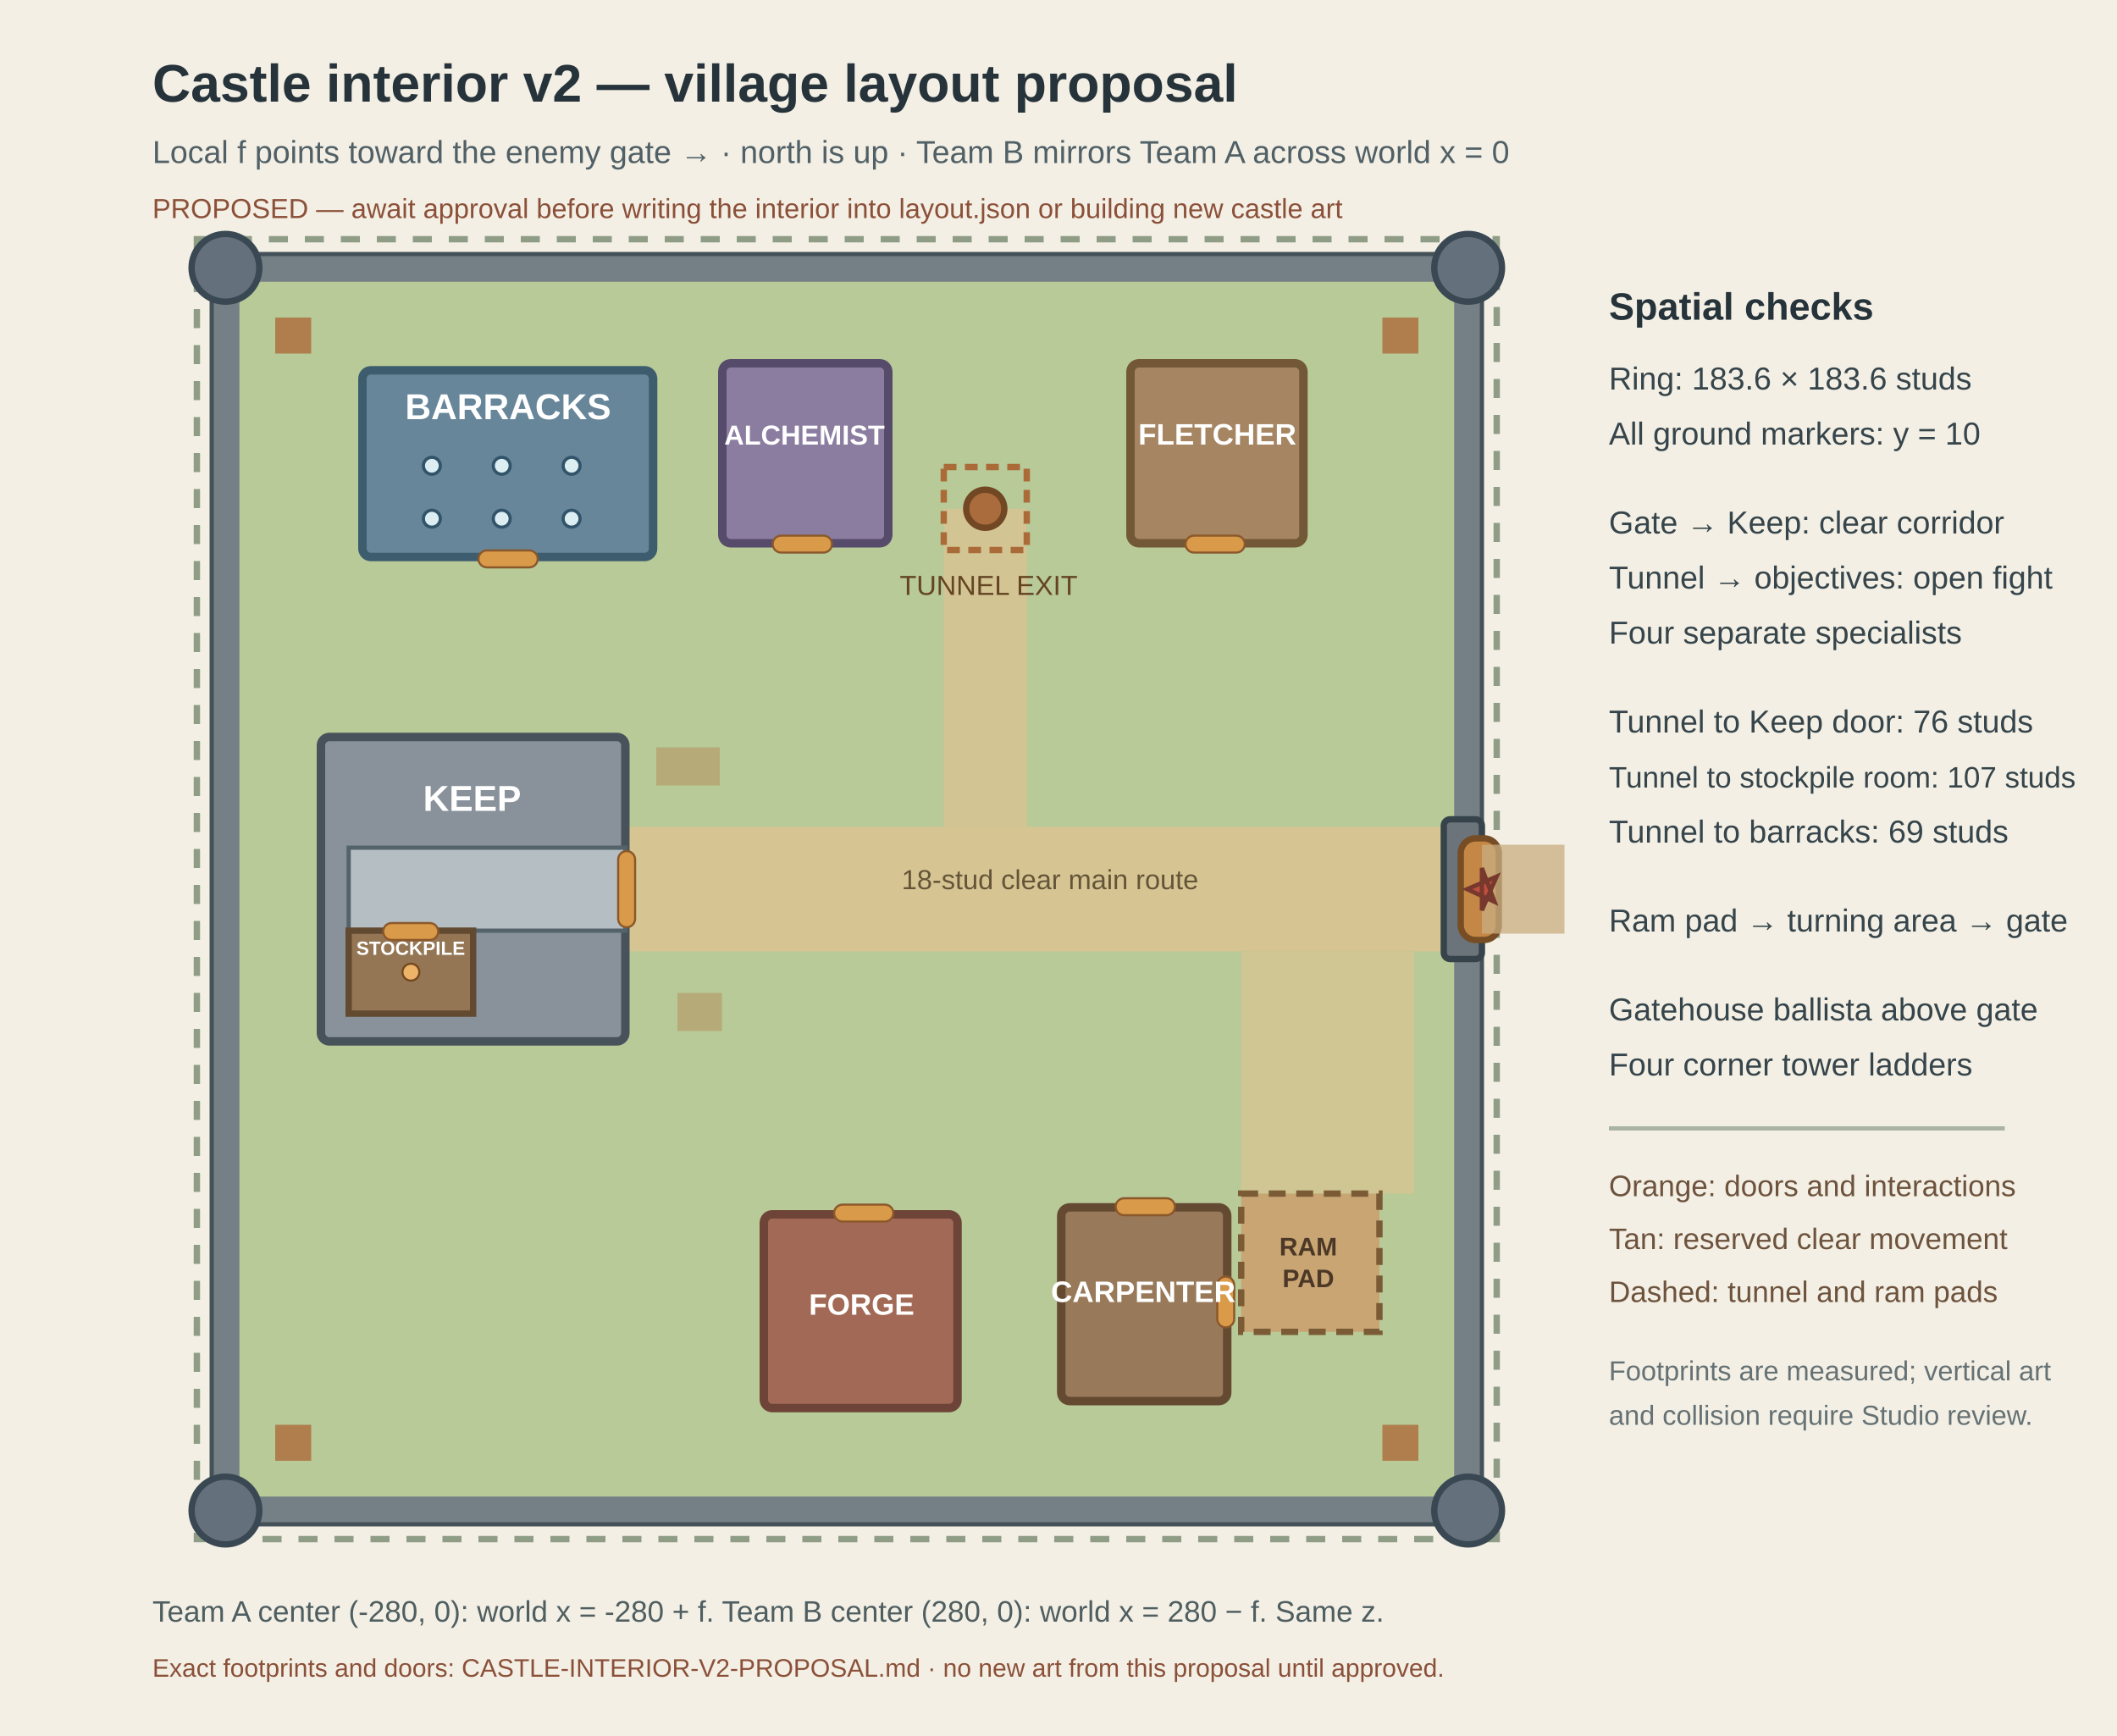
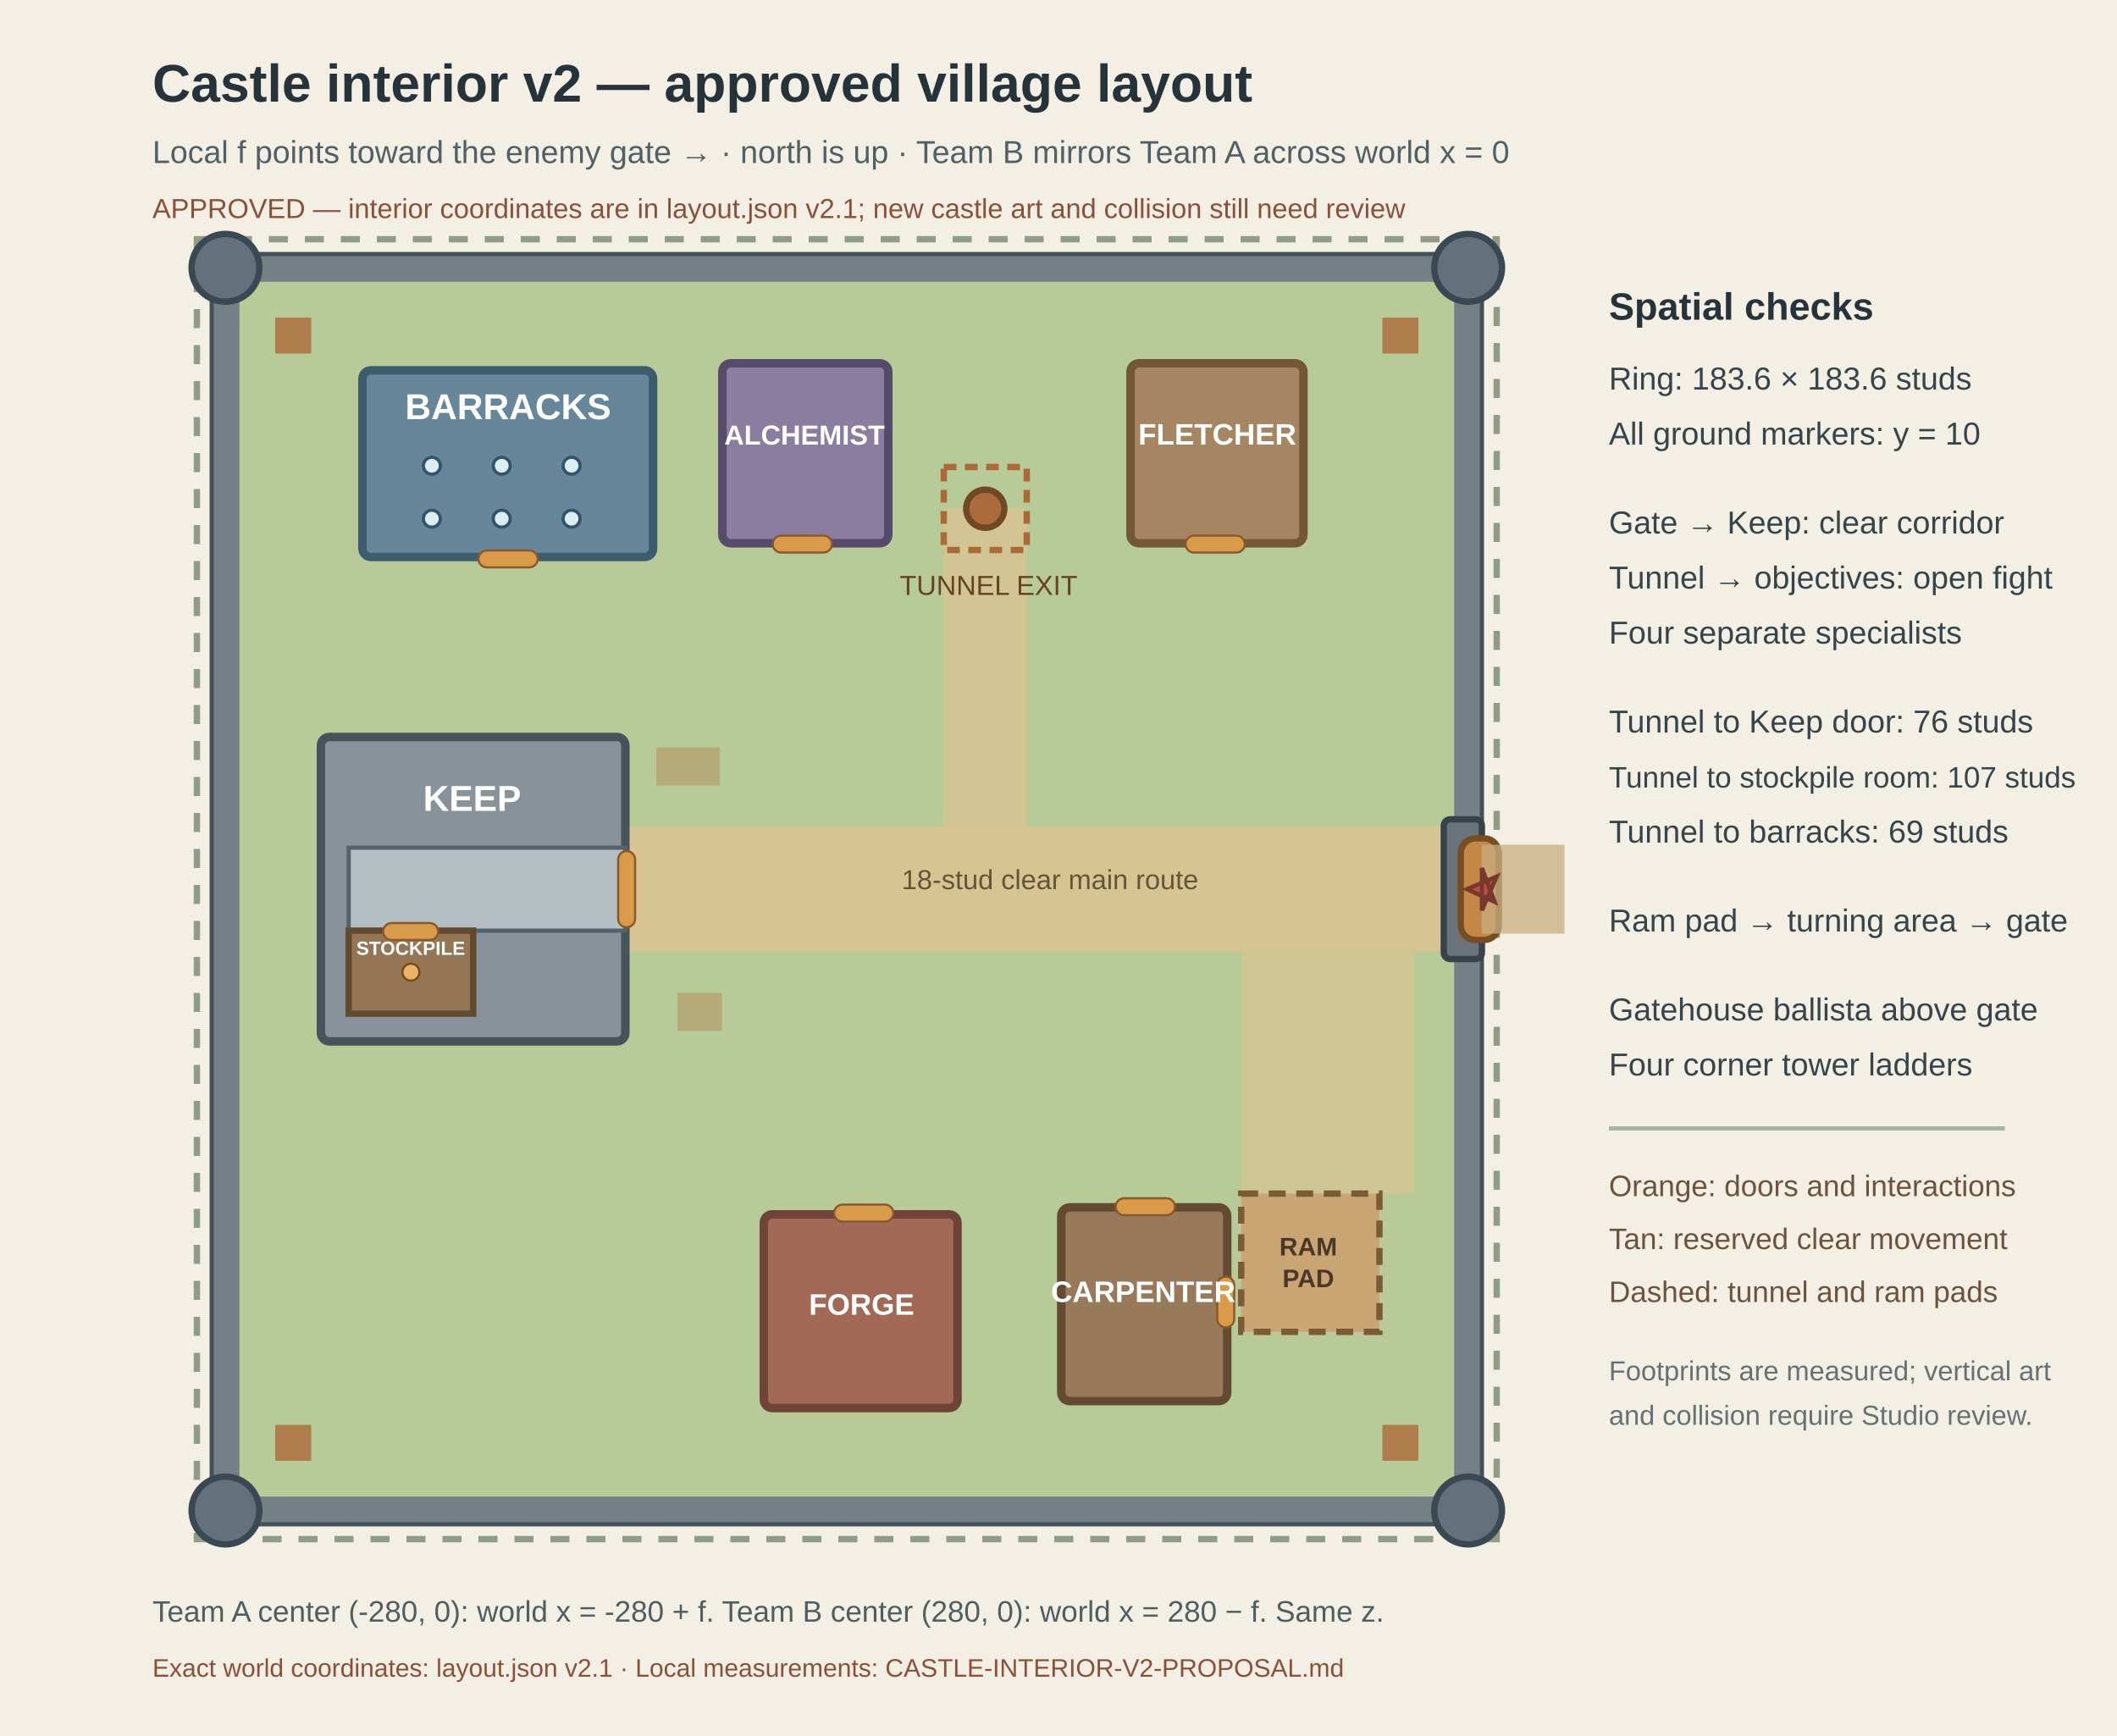
- <svg xmlns="http://www.w3.org/2000/svg" width="1000" height="820" viewBox="0 0 1000 820" role="img" aria-label="Top-down proposed village layout for one mirrored castle">
+ <svg xmlns="http://www.w3.org/2000/svg" width="1000" height="820" viewBox="0 0 1000 820" role="img" aria-label="Top-down approved village layout for one mirrored castle">
  <rect width="1000" height="820" fill="#f3efe4" />
-   <text x="72" y="48" font-family="Arial, sans-serif" font-size="25" font-weight="700" fill="#26333a">Castle interior v2 — village layout proposal</text>
+   <text x="72" y="48" font-family="Arial, sans-serif" font-size="25" font-weight="700" fill="#26333a">Castle interior v2 — approved village layout</text>
  <text x="72" y="77" font-family="Arial, sans-serif" font-size="15" fill="#506066">Local f points toward the enemy gate → · north is up · Team B mirrors Team A across world x = 0</text>
-   <text x="72" y="103" font-family="Arial, sans-serif" font-size="13" fill="#8b5039">PROPOSED — await approval before writing the interior into layout.json or building new castle art</text>
+   <text x="72" y="103" font-family="Arial, sans-serif" font-size="13" fill="#8b5039">APPROVED — interior coordinates are in layout.json v2.1; new castle art and collision still need review</text>
  <rect x="100" y="120" width="600" height="600" fill="#758086" stroke="#455158" stroke-width="2" />
  <rect x="113.1" y="133.1" width="573.8" height="573.8" fill="#b7ca98" />
  <rect x="93" y="113" width="614" height="614" fill="none" stroke="#8f9d86" stroke-width="3" stroke-dasharray="9 8" />
  <rect x="295.4" y="390.6" width="392" height="58.8" fill="#d9c492" opacity="0.9" />
  <rect x="445.8" y="240.3" width="39.2" height="150.3" fill="#d9c492" opacity="0.8" />
  <rect x="586.3" y="449.4" width="81.7" height="114.4" fill="#d9c492" opacity="0.7" />
  <path d="M 310 362 L 340 362 M 320 478 L 341 478" stroke="#b59967" stroke-width="18" opacity="0.65" />
  <rect x="151.6" y="348.1" width="143.8" height="143.8" rx="4" fill="#89929a" stroke="#48525b" stroke-width="4" />
  <rect x="164.7" y="400.4" width="130.7" height="39.2" fill="#b4bec3" stroke="#54636a" stroke-width="2" />
  <rect x="164.7" y="439.6" width="58.8" height="39.2" fill="#947654" stroke="#624a31" stroke-width="3" />
  <circle cx="194.1" cy="459.2" r="4" fill="#edb469" stroke="#744920" stroke-width="1" />
  <rect x="171.2" y="174.9" width="137.3" height="88.2" rx="4" fill="#67869a" stroke="#3d5c6e" stroke-width="4" />
  <rect x="341.2" y="171.6" width="78.4" height="85" rx="4" fill="#8b7da0" stroke="#574b6c" stroke-width="4" />
  <rect x="534" y="171.6" width="81.7" height="85" rx="4" fill="#a68563" stroke="#725837" stroke-width="4" />
  <rect x="360.8" y="573.6" width="91.5" height="91.5" rx="4" fill="#a26a56" stroke="#6d4437" stroke-width="4" />
  <rect x="501.3" y="570.3" width="78.4" height="91.5" rx="4" fill="#987959" stroke="#654a32" stroke-width="4" />
  <rect x="445.8" y="220.6" width="39.2" height="39.2" fill="none" stroke="#aa6b38" stroke-width="3" stroke-dasharray="6 4" />
  <circle cx="465.4" cy="240.3" r="9" fill="#ab6c3d" stroke="#724723" stroke-width="3" />
  <rect x="586.3" y="563.8" width="65.3" height="65.3" fill="#c9a573" stroke="#7b5b36" stroke-width="3" stroke-dasharray="8 5" />
  <rect x="682" y="387" width="18" height="66" rx="3" fill="#6b747b" stroke="#37434a" stroke-width="3" />
  <rect x="690" y="396" width="18" height="48" rx="7" fill="#c48745" stroke="#764d24" stroke-width="3" />
  <rect x="700" y="399" width="39" height="42" fill="#c8ad80" opacity="0.75" />
  <g fill="#64717c" stroke="#3a4853" stroke-width="3">
    <circle cx="106.5" cy="126.5" r="16" />
    <circle cx="693.5" cy="126.5" r="16" />
    <circle cx="106.5" cy="713.5" r="16" />
    <circle cx="693.5" cy="713.5" r="16" />
  </g>
  <g fill="#b07e4d">
    <rect x="130" y="150" width="17" height="17" />
    <rect x="653" y="150" width="17" height="17" />
    <rect x="130" y="673" width="17" height="17" />
    <rect x="653" y="673" width="17" height="17" />
  </g>
  <path d="M 700 410 L 706 426 L 693 420 L 707 414 L 700 430 Z" fill="#be4e3d" stroke="#77382d" stroke-width="2" />
  <g fill="#d99a4a" stroke="#8b582b" stroke-width="1">
    <rect x="292" y="402" width="8" height="36" rx="4" />
    <rect x="181" y="436" width="26" height="8" rx="4" />
    <rect x="226" y="260" width="28" height="8" rx="4" />
    <rect x="365" y="253" width="28" height="8" rx="4" />
    <rect x="560" y="253" width="28" height="8" rx="4" />
    <rect x="394" y="569" width="28" height="8" rx="4" />
    <rect x="527" y="566" width="28" height="8" rx="4" />
    <rect x="575" y="603" width="8" height="24" rx="4" />
  </g>
  <g fill="#dceef2" stroke="#31546a" stroke-width="1.5">
    <circle cx="204" cy="220" r="4" />
    <circle cx="237" cy="220" r="4" />
    <circle cx="270" cy="220" r="4" />
    <circle cx="204" cy="245" r="4" />
    <circle cx="237" cy="245" r="4" />
    <circle cx="270" cy="245" r="4" />
  </g>
  <g font-family="Arial, sans-serif" font-size="17" font-weight="700" text-anchor="middle" fill="#ffffff">
    <text x="223" y="383">KEEP</text>
    <text x="194" y="451" font-size="9">STOCKPILE</text>
    <text x="240" y="198">BARRACKS</text>
    <text x="380" y="210" font-size="13">ALCHEMIST</text>
    <text x="575" y="210" font-size="14">FLETCHER</text>
    <text x="407" y="621" font-size="14">FORGE</text>
    <text x="540" y="615" font-size="14">CARPENTER</text>
  </g>
  <text x="618" y="593" font-family="Arial, sans-serif" font-size="12" font-weight="700" text-anchor="middle" fill="#4c3826">RAM</text>
  <text x="618" y="608" font-family="Arial, sans-serif" font-size="12" font-weight="700" text-anchor="middle" fill="#4c3826">PAD</text>
  <text x="467" y="281" font-family="Arial, sans-serif" font-size="13" text-anchor="middle" fill="#654424">TUNNEL EXIT</text>
  <text x="496" y="420" font-family="Arial, sans-serif" font-size="13" text-anchor="middle" fill="#655538">18-stud clear main route</text>
  <text x="760" y="151" font-family="Arial, sans-serif" font-size="18" font-weight="700" fill="#26333a">Spatial checks</text>
  <g font-family="Arial, sans-serif" font-size="15" fill="#36454b">
    <text x="760" y="184">Ring: 183.6 × 183.6 studs</text>
    <text x="760" y="210">All ground markers: y = 10</text>
    <text x="760" y="252">Gate → Keep: clear corridor</text>
    <text x="760" y="278">Tunnel → objectives: open fight</text>
    <text x="760" y="304">Four separate specialists</text>
    <text x="760" y="346">Tunnel to Keep door: 76 studs</text>
    <text x="760" y="372" font-size="14">Tunnel to stockpile room: 107 studs</text>
    <text x="760" y="398">Tunnel to barracks: 69 studs</text>
    <text x="760" y="440">Ram pad → turning area → gate</text>
    <text x="760" y="482">Gatehouse ballista above gate</text>
    <text x="760" y="508">Four corner tower ladders</text>
  </g>
  <line x1="760" y1="533" x2="947" y2="533" stroke="#aab4a5" stroke-width="2" />
  <text x="760" y="565" font-family="Arial, sans-serif" font-size="14" fill="#6d533d">Orange: doors and interactions</text>
  <text x="760" y="590" font-family="Arial, sans-serif" font-size="14" fill="#6d533d">Tan: reserved clear movement</text>
  <text x="760" y="615" font-family="Arial, sans-serif" font-size="14" fill="#6d533d">Dashed: tunnel and ram pads</text>
  <text x="760" y="652" font-family="Arial, sans-serif" font-size="13" fill="#657174">Footprints are measured; vertical art</text>
  <text x="760" y="673" font-family="Arial, sans-serif" font-size="13" fill="#657174">and collision require Studio review.</text>
  <text x="72" y="766" font-family="Arial, sans-serif" font-size="14" fill="#4f5e61">Team A center (-280, 0): world x = -280 + f. Team B center (280, 0): world x = 280 − f. Same z.</text>
-   <text x="72" y="792" font-family="Arial, sans-serif" font-size="12" fill="#8b5039">Exact footprints and doors: CASTLE-INTERIOR-V2-PROPOSAL.md · no new art from this proposal until approved.</text>
+   <text x="72" y="792" font-family="Arial, sans-serif" font-size="12" fill="#8b5039">Exact world coordinates: layout.json v2.1 · Local measurements: CASTLE-INTERIOR-V2-PROPOSAL.md</text>
</svg>
